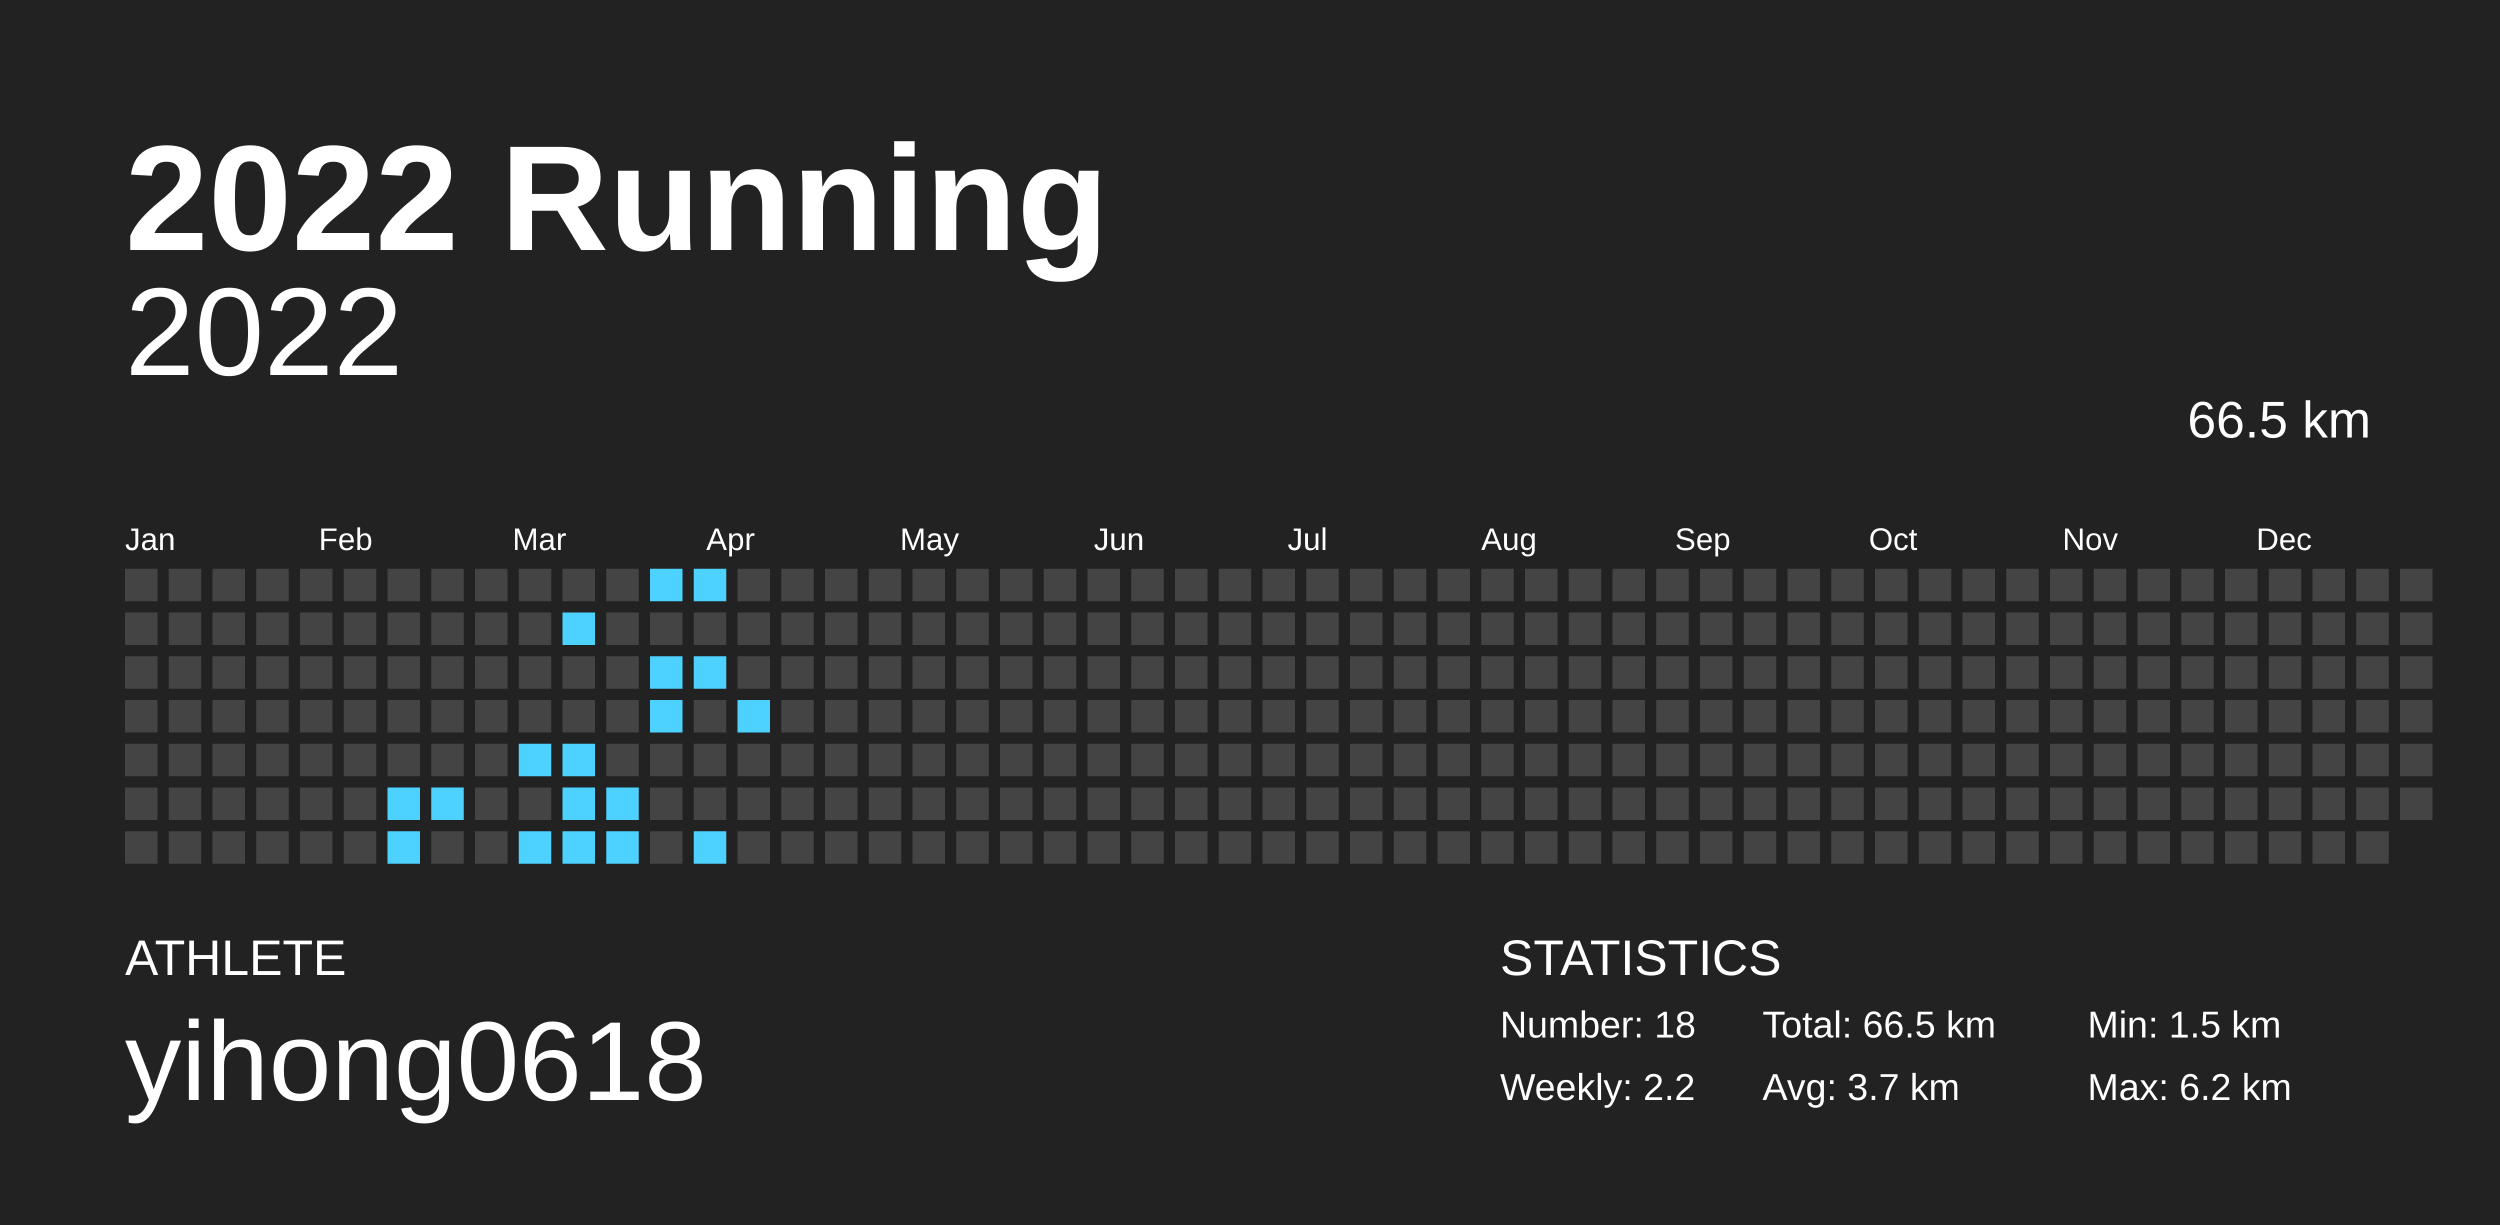
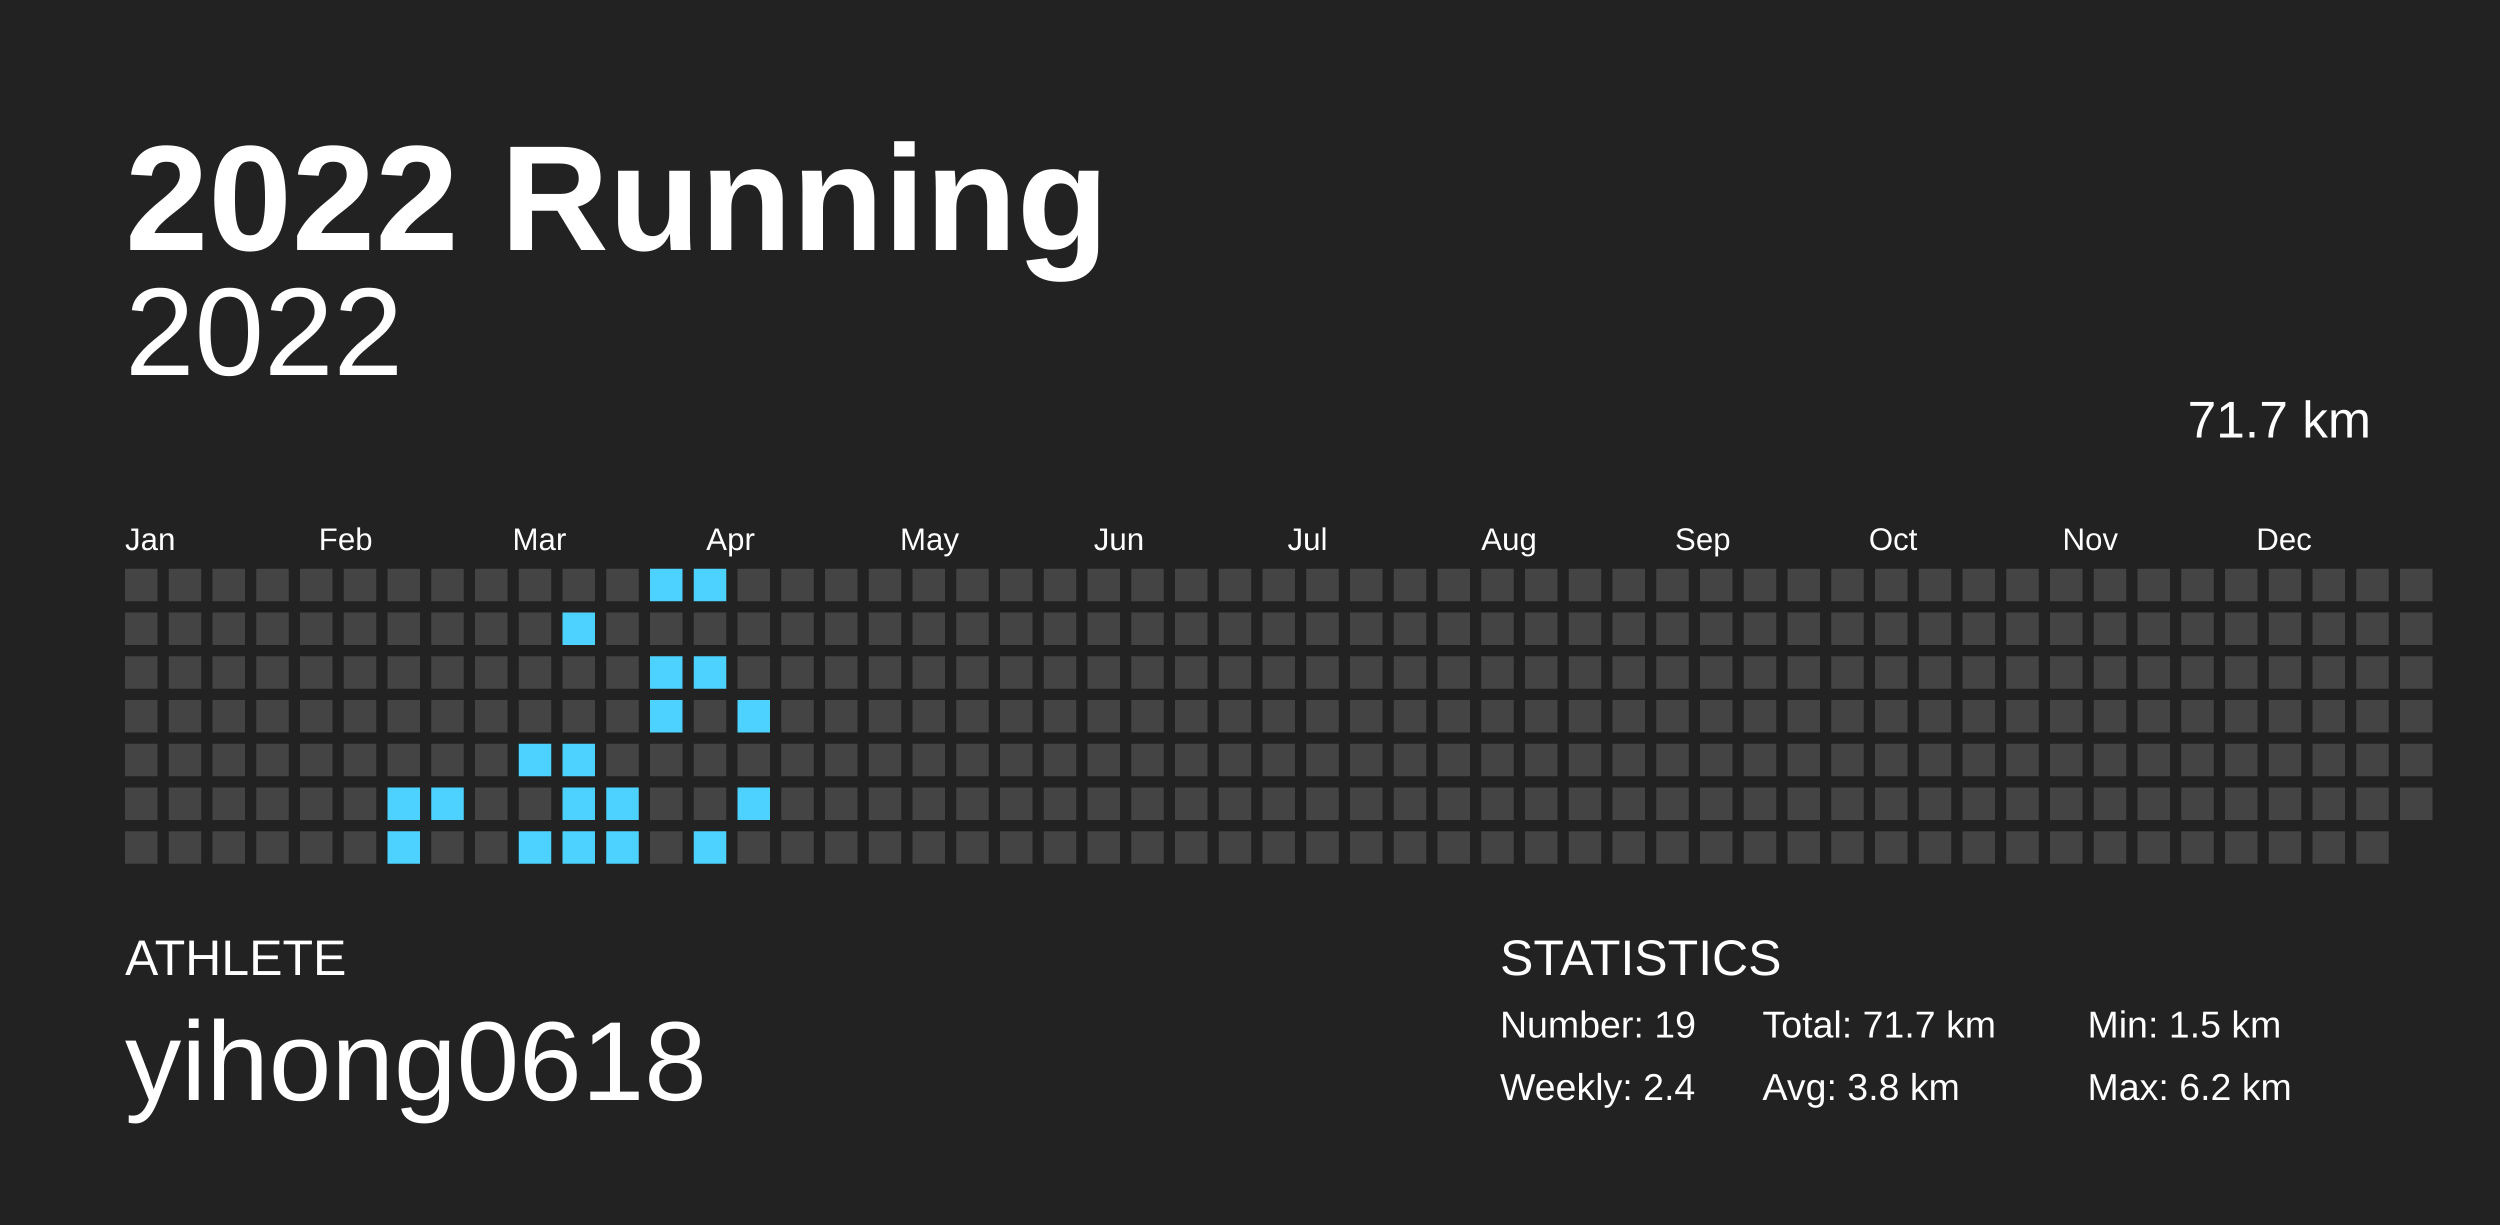
<svg xmlns="http://www.w3.org/2000/svg" baseProfile="full" height="98mm" version="1.1" viewBox="0,0,200,98" width="200mm">
  <defs />
  <rect fill="#222222" height="98" width="200" x="0" y="0" />
  <text fill="#FFFFFF" style="font-size:12px; font-family:Arial; font-weight:bold;" x="10" y="20">2022 Running</text>
  <text fill="#FFFFFF" style="font-size:4px; font-family:Arial" x="10" y="78">ATHLETE</text>
  <text fill="#FFFFFF" style="font-size:9px; font-family:Arial" x="10" y="88">yihong0618</text>
  <text fill="#FFFFFF" style="font-size:4px; font-family:Arial" x="120" y="78">STATISTICS</text>
-   <text fill="#FFFFFF" style="font-size:3px; font-family:Arial" x="120" y="83">Number: 18</text>
-   <text fill="#FFFFFF" style="font-size:3px; font-family:Arial" x="120" y="88">Weekly: 2.2</text>
-   <text fill="#FFFFFF" style="font-size:3px; font-family:Arial" x="141" y="83">Total: 66.5 km</text>
-   <text fill="#FFFFFF" style="font-size:3px; font-family:Arial" x="141" y="88">Avg: 3.7 km</text>
+   <text fill="#FFFFFF" style="font-size:3px; font-family:Arial" x="120" y="83">Number: 19</text>
+   <text fill="#FFFFFF" style="font-size:3px; font-family:Arial" x="120" y="88">Weekly: 2.4</text>
+   <text fill="#FFFFFF" style="font-size:3px; font-family:Arial" x="141" y="83">Total: 71.7 km</text>
+   <text fill="#FFFFFF" style="font-size:3px; font-family:Arial" x="141" y="88">Avg: 3.8 km</text>
  <text fill="#FFFFFF" style="font-size:3px; font-family:Arial" x="167" y="83">Min: 1.5 km</text>
  <text fill="#FFFFFF" style="font-size:3px; font-family:Arial" x="167" y="88">Max: 6.2 km</text>
  <text alignment-baseline="hanging" fill="#FFFFFF" style="font-size:10.0px; font-family:Arial;" x="10" y="30">2022</text>
-   <text alignment-baseline="hanging" fill="#FFFFFF" style="font-size:4.125px; font-family:Arial;" x="175" y="35">66.5 km</text>
+   <text alignment-baseline="hanging" fill="#FFFFFF" style="font-size:4.125px; font-family:Arial;" x="175" y="35">71.7 km</text>
  <text fill="#FFFFFF" style="font-size:2.5px; font-family:Arial" x="10.0" y="44">Jan</text>
  <text fill="#FFFFFF" style="font-size:2.5px; font-family:Arial" x="25.5" y="44">Feb</text>
  <text fill="#FFFFFF" style="font-size:2.5px; font-family:Arial" x="41.0" y="44">Mar</text>
  <text fill="#FFFFFF" style="font-size:2.5px; font-family:Arial" x="56.5" y="44">Apr</text>
  <text fill="#FFFFFF" style="font-size:2.5px; font-family:Arial" x="72.0" y="44">May</text>
  <text fill="#FFFFFF" style="font-size:2.5px; font-family:Arial" x="87.5" y="44">Jun</text>
  <text fill="#FFFFFF" style="font-size:2.5px; font-family:Arial" x="103.0" y="44">Jul</text>
  <text fill="#FFFFFF" style="font-size:2.5px; font-family:Arial" x="118.5" y="44">Aug</text>
  <text fill="#FFFFFF" style="font-size:2.5px; font-family:Arial" x="134.0" y="44">Sep</text>
  <text fill="#FFFFFF" style="font-size:2.5px; font-family:Arial" x="149.5" y="44">Oct</text>
  <text fill="#FFFFFF" style="font-size:2.5px; font-family:Arial" x="165.0" y="44">Nov</text>
  <text fill="#FFFFFF" style="font-size:2.5px; font-family:Arial" x="180.5" y="44">Dec</text>
  <rect fill="#444444" height="2.6" width="2.6" x="10.0" y="45.5" />
  <rect fill="#444444" height="2.6" width="2.6" x="10.0" y="49.0" />
  <rect fill="#444444" height="2.6" width="2.6" x="10.0" y="52.5" />
  <rect fill="#444444" height="2.6" width="2.6" x="10.0" y="56.0" />
  <rect fill="#444444" height="2.6" width="2.6" x="10.0" y="59.5" />
  <rect fill="#444444" height="2.6" width="2.6" x="10.0" y="63.0" />
  <rect fill="#444444" height="2.6" width="2.6" x="10.0" y="66.5" />
  <rect fill="#444444" height="2.6" width="2.6" x="13.5" y="45.5" />
  <rect fill="#444444" height="2.6" width="2.6" x="13.5" y="49.0" />
  <rect fill="#444444" height="2.6" width="2.6" x="13.5" y="52.5" />
  <rect fill="#444444" height="2.6" width="2.6" x="13.5" y="56.0" />
  <rect fill="#444444" height="2.6" width="2.6" x="13.5" y="59.5" />
  <rect fill="#444444" height="2.6" width="2.6" x="13.5" y="63.0" />
  <rect fill="#444444" height="2.6" width="2.6" x="13.5" y="66.5" />
  <rect fill="#444444" height="2.6" width="2.6" x="17.0" y="45.5" />
  <rect fill="#444444" height="2.6" width="2.6" x="17.0" y="49.0" />
  <rect fill="#444444" height="2.6" width="2.6" x="17.0" y="52.5" />
  <rect fill="#444444" height="2.6" width="2.6" x="17.0" y="56.0" />
  <rect fill="#444444" height="2.6" width="2.6" x="17.0" y="59.5" />
  <rect fill="#444444" height="2.6" width="2.6" x="17.0" y="63.0" />
  <rect fill="#444444" height="2.6" width="2.6" x="17.0" y="66.5" />
  <rect fill="#444444" height="2.6" width="2.6" x="20.5" y="45.5" />
  <rect fill="#444444" height="2.6" width="2.6" x="20.5" y="49.0" />
  <rect fill="#444444" height="2.6" width="2.6" x="20.5" y="52.5" />
  <rect fill="#444444" height="2.6" width="2.6" x="20.5" y="56.0" />
  <rect fill="#444444" height="2.6" width="2.6" x="20.5" y="59.5" />
  <rect fill="#444444" height="2.6" width="2.6" x="20.5" y="63.0" />
  <rect fill="#444444" height="2.6" width="2.6" x="20.5" y="66.5" />
  <rect fill="#444444" height="2.6" width="2.6" x="24.0" y="45.5" />
  <rect fill="#444444" height="2.6" width="2.6" x="24.0" y="49.0" />
  <rect fill="#444444" height="2.6" width="2.6" x="24.0" y="52.5" />
  <rect fill="#444444" height="2.6" width="2.6" x="24.0" y="56.0" />
  <rect fill="#444444" height="2.6" width="2.6" x="24.0" y="59.5" />
  <rect fill="#444444" height="2.6" width="2.6" x="24.0" y="63.0" />
  <rect fill="#444444" height="2.6" width="2.6" x="24.0" y="66.5" />
  <rect fill="#444444" height="2.6" width="2.6" x="27.5" y="45.5" />
  <rect fill="#444444" height="2.6" width="2.6" x="27.5" y="49.0" />
  <rect fill="#444444" height="2.6" width="2.6" x="27.5" y="52.5" />
  <rect fill="#444444" height="2.6" width="2.6" x="27.5" y="56.0" />
  <rect fill="#444444" height="2.6" width="2.6" x="27.5" y="59.5" />
  <rect fill="#444444" height="2.6" width="2.6" x="27.5" y="63.0" />
  <rect fill="#444444" height="2.6" width="2.6" x="27.5" y="66.5" />
  <rect fill="#444444" height="2.6" width="2.6" x="31.0" y="45.5" />
  <rect fill="#444444" height="2.6" width="2.6" x="31.0" y="49.0" />
  <rect fill="#444444" height="2.6" width="2.6" x="31.0" y="52.5" />
  <rect fill="#444444" height="2.6" width="2.6" x="31.0" y="56.0" />
  <rect fill="#444444" height="2.6" width="2.6" x="31.0" y="59.5" />
  <rect fill="#4dd2ff" height="2.6" width="2.6" x="31.0" y="63.0" />
  <rect fill="#4dd2ff" height="2.6" width="2.6" x="31.0" y="66.5" />
  <rect fill="#444444" height="2.6" width="2.6" x="34.5" y="45.5" />
  <rect fill="#444444" height="2.6" width="2.6" x="34.5" y="49.0" />
  <rect fill="#444444" height="2.6" width="2.6" x="34.5" y="52.5" />
  <rect fill="#444444" height="2.6" width="2.6" x="34.5" y="56.0" />
  <rect fill="#444444" height="2.6" width="2.6" x="34.5" y="59.5" />
  <rect fill="#4dd2ff" height="2.6" width="2.6" x="34.5" y="63.0" />
  <rect fill="#444444" height="2.6" width="2.6" x="34.5" y="66.5" />
  <rect fill="#444444" height="2.6" width="2.6" x="38.0" y="45.5" />
  <rect fill="#444444" height="2.6" width="2.6" x="38.0" y="49.0" />
  <rect fill="#444444" height="2.6" width="2.6" x="38.0" y="52.5" />
  <rect fill="#444444" height="2.6" width="2.6" x="38.0" y="56.0" />
  <rect fill="#444444" height="2.6" width="2.6" x="38.0" y="59.5" />
  <rect fill="#444444" height="2.6" width="2.6" x="38.0" y="63.0" />
  <rect fill="#444444" height="2.6" width="2.6" x="38.0" y="66.5" />
  <rect fill="#444444" height="2.6" width="2.6" x="41.5" y="45.5" />
  <rect fill="#444444" height="2.6" width="2.6" x="41.5" y="49.0" />
  <rect fill="#444444" height="2.6" width="2.6" x="41.5" y="52.5" />
  <rect fill="#444444" height="2.6" width="2.6" x="41.5" y="56.0" />
  <rect fill="#4dd2ff" height="2.6" width="2.6" x="41.5" y="59.5" />
  <rect fill="#444444" height="2.6" width="2.6" x="41.5" y="63.0" />
  <rect fill="#4dd2ff" height="2.6" width="2.6" x="41.5" y="66.5" />
  <rect fill="#444444" height="2.6" width="2.6" x="45.0" y="45.5" />
  <rect fill="#4dd2ff" height="2.6" width="2.6" x="45.0" y="49.0" />
  <rect fill="#444444" height="2.6" width="2.6" x="45.0" y="52.5" />
  <rect fill="#444444" height="2.6" width="2.6" x="45.0" y="56.0" />
  <rect fill="#4dd2ff" height="2.6" width="2.6" x="45.0" y="59.5" />
  <rect fill="#4dd2ff" height="2.6" width="2.6" x="45.0" y="63.0" />
  <rect fill="#4dd2ff" height="2.6" width="2.6" x="45.0" y="66.5" />
  <rect fill="#444444" height="2.6" width="2.6" x="48.5" y="45.5" />
  <rect fill="#444444" height="2.6" width="2.6" x="48.5" y="49.0" />
  <rect fill="#444444" height="2.6" width="2.6" x="48.5" y="52.5" />
  <rect fill="#444444" height="2.6" width="2.6" x="48.5" y="56.0" />
  <rect fill="#444444" height="2.6" width="2.6" x="48.5" y="59.5" />
  <rect fill="#4dd2ff" height="2.6" width="2.6" x="48.5" y="63.0" />
  <rect fill="#4dd2ff" height="2.6" width="2.6" x="48.5" y="66.5" />
  <rect fill="#4dd2ff" height="2.6" width="2.6" x="52.0" y="45.5" />
  <rect fill="#444444" height="2.6" width="2.6" x="52.0" y="49.0" />
  <rect fill="#4dd2ff" height="2.6" width="2.6" x="52.0" y="52.5" />
  <rect fill="#4dd2ff" height="2.6" width="2.6" x="52.0" y="56.0" />
  <rect fill="#444444" height="2.6" width="2.6" x="52.0" y="59.5" />
  <rect fill="#444444" height="2.6" width="2.6" x="52.0" y="63.0" />
  <rect fill="#444444" height="2.6" width="2.6" x="52.0" y="66.5" />
  <rect fill="#4dd2ff" height="2.6" width="2.6" x="55.5" y="45.5" />
  <rect fill="#444444" height="2.6" width="2.6" x="55.5" y="49.0" />
  <rect fill="#4dd2ff" height="2.6" width="2.6" x="55.5" y="52.5" />
  <rect fill="#444444" height="2.6" width="2.6" x="55.5" y="56.0" />
  <rect fill="#444444" height="2.6" width="2.6" x="55.5" y="59.5" />
  <rect fill="#444444" height="2.6" width="2.6" x="55.5" y="63.0" />
  <rect fill="#4dd2ff" height="2.6" width="2.6" x="55.5" y="66.5" />
  <rect fill="#444444" height="2.6" width="2.6" x="59.0" y="45.5" />
  <rect fill="#444444" height="2.6" width="2.6" x="59.0" y="49.0" />
  <rect fill="#444444" height="2.6" width="2.6" x="59.0" y="52.5" />
  <rect fill="#4dd2ff" height="2.6" width="2.6" x="59.0" y="56.0" />
  <rect fill="#444444" height="2.6" width="2.6" x="59.0" y="59.5" />
-   <rect fill="#444444" height="2.6" width="2.6" x="59.0" y="63.0" />
+   <rect fill="#4dd2ff" height="2.6" width="2.6" x="59.0" y="63.0" />
  <rect fill="#444444" height="2.6" width="2.6" x="59.0" y="66.5" />
  <rect fill="#444444" height="2.6" width="2.6" x="62.5" y="45.5" />
  <rect fill="#444444" height="2.6" width="2.6" x="62.5" y="49.0" />
  <rect fill="#444444" height="2.6" width="2.6" x="62.5" y="52.5" />
  <rect fill="#444444" height="2.6" width="2.6" x="62.5" y="56.0" />
  <rect fill="#444444" height="2.6" width="2.6" x="62.5" y="59.5" />
  <rect fill="#444444" height="2.6" width="2.6" x="62.5" y="63.0" />
  <rect fill="#444444" height="2.6" width="2.6" x="62.5" y="66.5" />
  <rect fill="#444444" height="2.6" width="2.6" x="66.0" y="45.5" />
  <rect fill="#444444" height="2.6" width="2.6" x="66.0" y="49.0" />
  <rect fill="#444444" height="2.6" width="2.6" x="66.0" y="52.5" />
  <rect fill="#444444" height="2.6" width="2.6" x="66.0" y="56.0" />
  <rect fill="#444444" height="2.6" width="2.6" x="66.0" y="59.5" />
  <rect fill="#444444" height="2.6" width="2.6" x="66.0" y="63.0" />
  <rect fill="#444444" height="2.6" width="2.6" x="66.0" y="66.5" />
  <rect fill="#444444" height="2.6" width="2.6" x="69.5" y="45.5" />
  <rect fill="#444444" height="2.6" width="2.6" x="69.5" y="49.0" />
  <rect fill="#444444" height="2.6" width="2.6" x="69.5" y="52.5" />
  <rect fill="#444444" height="2.6" width="2.6" x="69.5" y="56.0" />
  <rect fill="#444444" height="2.6" width="2.6" x="69.5" y="59.5" />
  <rect fill="#444444" height="2.6" width="2.6" x="69.5" y="63.0" />
  <rect fill="#444444" height="2.6" width="2.6" x="69.5" y="66.5" />
  <rect fill="#444444" height="2.6" width="2.6" x="73.0" y="45.5" />
  <rect fill="#444444" height="2.6" width="2.6" x="73.0" y="49.0" />
  <rect fill="#444444" height="2.6" width="2.6" x="73.0" y="52.5" />
  <rect fill="#444444" height="2.6" width="2.6" x="73.0" y="56.0" />
  <rect fill="#444444" height="2.6" width="2.6" x="73.0" y="59.5" />
  <rect fill="#444444" height="2.6" width="2.6" x="73.0" y="63.0" />
  <rect fill="#444444" height="2.6" width="2.6" x="73.0" y="66.5" />
  <rect fill="#444444" height="2.6" width="2.6" x="76.5" y="45.5" />
  <rect fill="#444444" height="2.6" width="2.6" x="76.5" y="49.0" />
  <rect fill="#444444" height="2.6" width="2.6" x="76.5" y="52.5" />
  <rect fill="#444444" height="2.6" width="2.6" x="76.5" y="56.0" />
  <rect fill="#444444" height="2.6" width="2.6" x="76.5" y="59.5" />
  <rect fill="#444444" height="2.6" width="2.6" x="76.5" y="63.0" />
  <rect fill="#444444" height="2.6" width="2.6" x="76.5" y="66.5" />
  <rect fill="#444444" height="2.6" width="2.6" x="80.0" y="45.5" />
  <rect fill="#444444" height="2.6" width="2.6" x="80.0" y="49.0" />
  <rect fill="#444444" height="2.6" width="2.6" x="80.0" y="52.5" />
  <rect fill="#444444" height="2.6" width="2.6" x="80.0" y="56.0" />
  <rect fill="#444444" height="2.6" width="2.6" x="80.0" y="59.5" />
  <rect fill="#444444" height="2.6" width="2.6" x="80.0" y="63.0" />
  <rect fill="#444444" height="2.6" width="2.6" x="80.0" y="66.5" />
  <rect fill="#444444" height="2.6" width="2.6" x="83.5" y="45.5" />
  <rect fill="#444444" height="2.6" width="2.6" x="83.5" y="49.0" />
  <rect fill="#444444" height="2.6" width="2.6" x="83.5" y="52.5" />
  <rect fill="#444444" height="2.6" width="2.6" x="83.5" y="56.0" />
  <rect fill="#444444" height="2.6" width="2.6" x="83.5" y="59.5" />
  <rect fill="#444444" height="2.6" width="2.6" x="83.5" y="63.0" />
  <rect fill="#444444" height="2.6" width="2.6" x="83.5" y="66.5" />
  <rect fill="#444444" height="2.6" width="2.6" x="87.0" y="45.5" />
  <rect fill="#444444" height="2.6" width="2.6" x="87.0" y="49.0" />
  <rect fill="#444444" height="2.6" width="2.6" x="87.0" y="52.5" />
  <rect fill="#444444" height="2.6" width="2.6" x="87.0" y="56.0" />
  <rect fill="#444444" height="2.6" width="2.6" x="87.0" y="59.5" />
  <rect fill="#444444" height="2.6" width="2.6" x="87.0" y="63.0" />
  <rect fill="#444444" height="2.6" width="2.6" x="87.0" y="66.5" />
  <rect fill="#444444" height="2.6" width="2.6" x="90.5" y="45.5" />
  <rect fill="#444444" height="2.6" width="2.6" x="90.5" y="49.0" />
  <rect fill="#444444" height="2.6" width="2.6" x="90.5" y="52.5" />
  <rect fill="#444444" height="2.6" width="2.6" x="90.5" y="56.0" />
  <rect fill="#444444" height="2.6" width="2.6" x="90.5" y="59.5" />
  <rect fill="#444444" height="2.6" width="2.6" x="90.5" y="63.0" />
  <rect fill="#444444" height="2.6" width="2.6" x="90.5" y="66.5" />
  <rect fill="#444444" height="2.6" width="2.6" x="94.0" y="45.5" />
  <rect fill="#444444" height="2.6" width="2.6" x="94.0" y="49.0" />
  <rect fill="#444444" height="2.6" width="2.6" x="94.0" y="52.5" />
  <rect fill="#444444" height="2.6" width="2.6" x="94.0" y="56.0" />
  <rect fill="#444444" height="2.6" width="2.6" x="94.0" y="59.5" />
  <rect fill="#444444" height="2.6" width="2.6" x="94.0" y="63.0" />
  <rect fill="#444444" height="2.6" width="2.6" x="94.0" y="66.5" />
  <rect fill="#444444" height="2.6" width="2.6" x="97.5" y="45.5" />
  <rect fill="#444444" height="2.6" width="2.6" x="97.5" y="49.0" />
  <rect fill="#444444" height="2.6" width="2.6" x="97.5" y="52.5" />
  <rect fill="#444444" height="2.6" width="2.6" x="97.5" y="56.0" />
  <rect fill="#444444" height="2.6" width="2.6" x="97.5" y="59.5" />
  <rect fill="#444444" height="2.6" width="2.6" x="97.5" y="63.0" />
  <rect fill="#444444" height="2.6" width="2.6" x="97.5" y="66.5" />
  <rect fill="#444444" height="2.6" width="2.6" x="101.0" y="45.5" />
  <rect fill="#444444" height="2.6" width="2.6" x="101.0" y="49.0" />
  <rect fill="#444444" height="2.6" width="2.6" x="101.0" y="52.5" />
  <rect fill="#444444" height="2.6" width="2.6" x="101.0" y="56.0" />
  <rect fill="#444444" height="2.6" width="2.6" x="101.0" y="59.5" />
  <rect fill="#444444" height="2.6" width="2.6" x="101.0" y="63.0" />
  <rect fill="#444444" height="2.6" width="2.6" x="101.0" y="66.5" />
  <rect fill="#444444" height="2.6" width="2.6" x="104.5" y="45.5" />
  <rect fill="#444444" height="2.6" width="2.6" x="104.5" y="49.0" />
  <rect fill="#444444" height="2.6" width="2.6" x="104.5" y="52.5" />
  <rect fill="#444444" height="2.6" width="2.6" x="104.5" y="56.0" />
  <rect fill="#444444" height="2.6" width="2.6" x="104.5" y="59.5" />
  <rect fill="#444444" height="2.6" width="2.6" x="104.5" y="63.0" />
  <rect fill="#444444" height="2.6" width="2.6" x="104.5" y="66.5" />
  <rect fill="#444444" height="2.6" width="2.6" x="108.0" y="45.5" />
  <rect fill="#444444" height="2.6" width="2.6" x="108.0" y="49.0" />
  <rect fill="#444444" height="2.6" width="2.6" x="108.0" y="52.5" />
  <rect fill="#444444" height="2.6" width="2.6" x="108.0" y="56.0" />
  <rect fill="#444444" height="2.6" width="2.6" x="108.0" y="59.5" />
  <rect fill="#444444" height="2.6" width="2.6" x="108.0" y="63.0" />
  <rect fill="#444444" height="2.6" width="2.6" x="108.0" y="66.5" />
  <rect fill="#444444" height="2.6" width="2.6" x="111.5" y="45.5" />
  <rect fill="#444444" height="2.6" width="2.6" x="111.5" y="49.0" />
  <rect fill="#444444" height="2.6" width="2.6" x="111.5" y="52.5" />
  <rect fill="#444444" height="2.6" width="2.6" x="111.5" y="56.0" />
  <rect fill="#444444" height="2.6" width="2.6" x="111.5" y="59.5" />
  <rect fill="#444444" height="2.6" width="2.6" x="111.5" y="63.0" />
  <rect fill="#444444" height="2.6" width="2.6" x="111.5" y="66.5" />
  <rect fill="#444444" height="2.6" width="2.6" x="115.0" y="45.5" />
  <rect fill="#444444" height="2.6" width="2.6" x="115.0" y="49.0" />
  <rect fill="#444444" height="2.6" width="2.6" x="115.0" y="52.5" />
  <rect fill="#444444" height="2.6" width="2.6" x="115.0" y="56.0" />
  <rect fill="#444444" height="2.6" width="2.6" x="115.0" y="59.5" />
  <rect fill="#444444" height="2.6" width="2.6" x="115.0" y="63.0" />
  <rect fill="#444444" height="2.6" width="2.6" x="115.0" y="66.5" />
  <rect fill="#444444" height="2.6" width="2.6" x="118.5" y="45.5" />
  <rect fill="#444444" height="2.6" width="2.6" x="118.5" y="49.0" />
  <rect fill="#444444" height="2.6" width="2.6" x="118.5" y="52.5" />
  <rect fill="#444444" height="2.6" width="2.6" x="118.5" y="56.0" />
  <rect fill="#444444" height="2.6" width="2.6" x="118.5" y="59.5" />
  <rect fill="#444444" height="2.6" width="2.6" x="118.5" y="63.0" />
  <rect fill="#444444" height="2.6" width="2.6" x="118.5" y="66.5" />
  <rect fill="#444444" height="2.6" width="2.6" x="122.0" y="45.5" />
  <rect fill="#444444" height="2.6" width="2.6" x="122.0" y="49.0" />
  <rect fill="#444444" height="2.6" width="2.6" x="122.0" y="52.5" />
  <rect fill="#444444" height="2.6" width="2.6" x="122.0" y="56.0" />
  <rect fill="#444444" height="2.6" width="2.6" x="122.0" y="59.5" />
  <rect fill="#444444" height="2.6" width="2.6" x="122.0" y="63.0" />
  <rect fill="#444444" height="2.6" width="2.6" x="122.0" y="66.5" />
  <rect fill="#444444" height="2.6" width="2.6" x="125.5" y="45.5" />
  <rect fill="#444444" height="2.6" width="2.6" x="125.5" y="49.0" />
  <rect fill="#444444" height="2.6" width="2.6" x="125.5" y="52.5" />
  <rect fill="#444444" height="2.6" width="2.6" x="125.5" y="56.0" />
  <rect fill="#444444" height="2.6" width="2.6" x="125.5" y="59.5" />
  <rect fill="#444444" height="2.6" width="2.6" x="125.5" y="63.0" />
  <rect fill="#444444" height="2.6" width="2.6" x="125.5" y="66.5" />
  <rect fill="#444444" height="2.6" width="2.6" x="129.0" y="45.5" />
  <rect fill="#444444" height="2.6" width="2.6" x="129.0" y="49.0" />
  <rect fill="#444444" height="2.6" width="2.6" x="129.0" y="52.5" />
  <rect fill="#444444" height="2.6" width="2.6" x="129.0" y="56.0" />
  <rect fill="#444444" height="2.6" width="2.6" x="129.0" y="59.5" />
  <rect fill="#444444" height="2.6" width="2.6" x="129.0" y="63.0" />
  <rect fill="#444444" height="2.6" width="2.6" x="129.0" y="66.5" />
  <rect fill="#444444" height="2.6" width="2.6" x="132.5" y="45.5" />
  <rect fill="#444444" height="2.6" width="2.6" x="132.5" y="49.0" />
  <rect fill="#444444" height="2.6" width="2.6" x="132.5" y="52.5" />
  <rect fill="#444444" height="2.6" width="2.6" x="132.5" y="56.0" />
  <rect fill="#444444" height="2.6" width="2.6" x="132.5" y="59.5" />
  <rect fill="#444444" height="2.6" width="2.6" x="132.5" y="63.0" />
  <rect fill="#444444" height="2.6" width="2.6" x="132.5" y="66.5" />
  <rect fill="#444444" height="2.6" width="2.6" x="136.0" y="45.5" />
  <rect fill="#444444" height="2.6" width="2.6" x="136.0" y="49.0" />
  <rect fill="#444444" height="2.6" width="2.6" x="136.0" y="52.5" />
  <rect fill="#444444" height="2.6" width="2.6" x="136.0" y="56.0" />
  <rect fill="#444444" height="2.6" width="2.6" x="136.0" y="59.5" />
  <rect fill="#444444" height="2.6" width="2.6" x="136.0" y="63.0" />
  <rect fill="#444444" height="2.6" width="2.6" x="136.0" y="66.5" />
  <rect fill="#444444" height="2.6" width="2.6" x="139.5" y="45.5" />
  <rect fill="#444444" height="2.6" width="2.6" x="139.5" y="49.0" />
  <rect fill="#444444" height="2.6" width="2.6" x="139.5" y="52.5" />
  <rect fill="#444444" height="2.6" width="2.6" x="139.5" y="56.0" />
  <rect fill="#444444" height="2.6" width="2.6" x="139.5" y="59.5" />
  <rect fill="#444444" height="2.6" width="2.6" x="139.5" y="63.0" />
  <rect fill="#444444" height="2.6" width="2.6" x="139.5" y="66.5" />
  <rect fill="#444444" height="2.6" width="2.6" x="143.0" y="45.5" />
  <rect fill="#444444" height="2.6" width="2.6" x="143.0" y="49.0" />
  <rect fill="#444444" height="2.6" width="2.6" x="143.0" y="52.5" />
  <rect fill="#444444" height="2.6" width="2.6" x="143.0" y="56.0" />
  <rect fill="#444444" height="2.6" width="2.6" x="143.0" y="59.5" />
  <rect fill="#444444" height="2.6" width="2.6" x="143.0" y="63.0" />
  <rect fill="#444444" height="2.6" width="2.6" x="143.0" y="66.5" />
  <rect fill="#444444" height="2.6" width="2.6" x="146.5" y="45.5" />
  <rect fill="#444444" height="2.6" width="2.6" x="146.5" y="49.0" />
  <rect fill="#444444" height="2.6" width="2.6" x="146.5" y="52.5" />
  <rect fill="#444444" height="2.6" width="2.6" x="146.5" y="56.0" />
  <rect fill="#444444" height="2.6" width="2.6" x="146.5" y="59.5" />
  <rect fill="#444444" height="2.6" width="2.6" x="146.5" y="63.0" />
  <rect fill="#444444" height="2.6" width="2.6" x="146.5" y="66.5" />
  <rect fill="#444444" height="2.6" width="2.6" x="150.0" y="45.5" />
  <rect fill="#444444" height="2.6" width="2.6" x="150.0" y="49.0" />
  <rect fill="#444444" height="2.6" width="2.6" x="150.0" y="52.5" />
  <rect fill="#444444" height="2.6" width="2.6" x="150.0" y="56.0" />
  <rect fill="#444444" height="2.6" width="2.6" x="150.0" y="59.5" />
  <rect fill="#444444" height="2.6" width="2.6" x="150.0" y="63.0" />
  <rect fill="#444444" height="2.6" width="2.6" x="150.0" y="66.5" />
  <rect fill="#444444" height="2.6" width="2.6" x="153.5" y="45.5" />
  <rect fill="#444444" height="2.6" width="2.6" x="153.5" y="49.0" />
  <rect fill="#444444" height="2.6" width="2.6" x="153.5" y="52.5" />
  <rect fill="#444444" height="2.6" width="2.6" x="153.5" y="56.0" />
  <rect fill="#444444" height="2.6" width="2.6" x="153.5" y="59.5" />
  <rect fill="#444444" height="2.6" width="2.6" x="153.5" y="63.0" />
  <rect fill="#444444" height="2.6" width="2.6" x="153.5" y="66.5" />
  <rect fill="#444444" height="2.6" width="2.6" x="157.0" y="45.5" />
  <rect fill="#444444" height="2.6" width="2.6" x="157.0" y="49.0" />
  <rect fill="#444444" height="2.6" width="2.6" x="157.0" y="52.5" />
  <rect fill="#444444" height="2.6" width="2.6" x="157.0" y="56.0" />
  <rect fill="#444444" height="2.6" width="2.6" x="157.0" y="59.5" />
  <rect fill="#444444" height="2.6" width="2.6" x="157.0" y="63.0" />
  <rect fill="#444444" height="2.6" width="2.6" x="157.0" y="66.5" />
  <rect fill="#444444" height="2.6" width="2.6" x="160.5" y="45.5" />
  <rect fill="#444444" height="2.6" width="2.6" x="160.5" y="49.0" />
  <rect fill="#444444" height="2.6" width="2.6" x="160.5" y="52.5" />
  <rect fill="#444444" height="2.6" width="2.6" x="160.5" y="56.0" />
  <rect fill="#444444" height="2.6" width="2.6" x="160.5" y="59.5" />
  <rect fill="#444444" height="2.6" width="2.6" x="160.5" y="63.0" />
  <rect fill="#444444" height="2.6" width="2.6" x="160.5" y="66.5" />
  <rect fill="#444444" height="2.6" width="2.6" x="164.0" y="45.5" />
  <rect fill="#444444" height="2.6" width="2.6" x="164.0" y="49.0" />
  <rect fill="#444444" height="2.6" width="2.6" x="164.0" y="52.5" />
  <rect fill="#444444" height="2.6" width="2.6" x="164.0" y="56.0" />
  <rect fill="#444444" height="2.6" width="2.6" x="164.0" y="59.5" />
  <rect fill="#444444" height="2.6" width="2.6" x="164.0" y="63.0" />
  <rect fill="#444444" height="2.6" width="2.6" x="164.0" y="66.5" />
  <rect fill="#444444" height="2.6" width="2.6" x="167.5" y="45.5" />
  <rect fill="#444444" height="2.6" width="2.6" x="167.5" y="49.0" />
  <rect fill="#444444" height="2.6" width="2.6" x="167.5" y="52.5" />
  <rect fill="#444444" height="2.6" width="2.6" x="167.5" y="56.0" />
  <rect fill="#444444" height="2.6" width="2.6" x="167.5" y="59.5" />
  <rect fill="#444444" height="2.6" width="2.6" x="167.5" y="63.0" />
  <rect fill="#444444" height="2.6" width="2.6" x="167.5" y="66.5" />
  <rect fill="#444444" height="2.6" width="2.6" x="171.0" y="45.5" />
  <rect fill="#444444" height="2.6" width="2.6" x="171.0" y="49.0" />
  <rect fill="#444444" height="2.6" width="2.6" x="171.0" y="52.5" />
  <rect fill="#444444" height="2.6" width="2.6" x="171.0" y="56.0" />
  <rect fill="#444444" height="2.6" width="2.6" x="171.0" y="59.5" />
  <rect fill="#444444" height="2.6" width="2.6" x="171.0" y="63.0" />
  <rect fill="#444444" height="2.6" width="2.6" x="171.0" y="66.5" />
  <rect fill="#444444" height="2.6" width="2.6" x="174.5" y="45.5" />
  <rect fill="#444444" height="2.6" width="2.6" x="174.5" y="49.0" />
  <rect fill="#444444" height="2.6" width="2.6" x="174.5" y="52.5" />
  <rect fill="#444444" height="2.6" width="2.6" x="174.5" y="56.0" />
  <rect fill="#444444" height="2.6" width="2.6" x="174.5" y="59.5" />
  <rect fill="#444444" height="2.6" width="2.6" x="174.5" y="63.0" />
  <rect fill="#444444" height="2.6" width="2.6" x="174.5" y="66.5" />
  <rect fill="#444444" height="2.6" width="2.6" x="178.0" y="45.5" />
  <rect fill="#444444" height="2.6" width="2.6" x="178.0" y="49.0" />
  <rect fill="#444444" height="2.6" width="2.6" x="178.0" y="52.5" />
  <rect fill="#444444" height="2.6" width="2.6" x="178.0" y="56.0" />
  <rect fill="#444444" height="2.6" width="2.6" x="178.0" y="59.5" />
  <rect fill="#444444" height="2.6" width="2.6" x="178.0" y="63.0" />
  <rect fill="#444444" height="2.6" width="2.6" x="178.0" y="66.5" />
  <rect fill="#444444" height="2.6" width="2.6" x="181.5" y="45.5" />
  <rect fill="#444444" height="2.6" width="2.6" x="181.5" y="49.0" />
  <rect fill="#444444" height="2.6" width="2.6" x="181.5" y="52.5" />
  <rect fill="#444444" height="2.6" width="2.6" x="181.5" y="56.0" />
  <rect fill="#444444" height="2.6" width="2.6" x="181.5" y="59.5" />
  <rect fill="#444444" height="2.6" width="2.6" x="181.5" y="63.0" />
  <rect fill="#444444" height="2.6" width="2.6" x="181.5" y="66.5" />
  <rect fill="#444444" height="2.6" width="2.6" x="185.0" y="45.5" />
  <rect fill="#444444" height="2.6" width="2.6" x="185.0" y="49.0" />
  <rect fill="#444444" height="2.6" width="2.6" x="185.0" y="52.5" />
  <rect fill="#444444" height="2.6" width="2.6" x="185.0" y="56.0" />
  <rect fill="#444444" height="2.6" width="2.6" x="185.0" y="59.5" />
  <rect fill="#444444" height="2.6" width="2.6" x="185.0" y="63.0" />
  <rect fill="#444444" height="2.6" width="2.6" x="185.0" y="66.5" />
  <rect fill="#444444" height="2.6" width="2.6" x="188.5" y="45.5" />
  <rect fill="#444444" height="2.6" width="2.6" x="188.5" y="49.0" />
  <rect fill="#444444" height="2.6" width="2.6" x="188.5" y="52.5" />
  <rect fill="#444444" height="2.6" width="2.6" x="188.5" y="56.0" />
  <rect fill="#444444" height="2.6" width="2.6" x="188.5" y="59.5" />
  <rect fill="#444444" height="2.6" width="2.6" x="188.5" y="63.0" />
  <rect fill="#444444" height="2.6" width="2.6" x="188.5" y="66.5" />
  <rect fill="#444444" height="2.6" width="2.6" x="192.0" y="45.5" />
  <rect fill="#444444" height="2.6" width="2.6" x="192.0" y="49.0" />
  <rect fill="#444444" height="2.6" width="2.6" x="192.0" y="52.5" />
  <rect fill="#444444" height="2.6" width="2.6" x="192.0" y="56.0" />
  <rect fill="#444444" height="2.6" width="2.6" x="192.0" y="59.5" />
  <rect fill="#444444" height="2.6" width="2.6" x="192.0" y="63.0" />
</svg>
